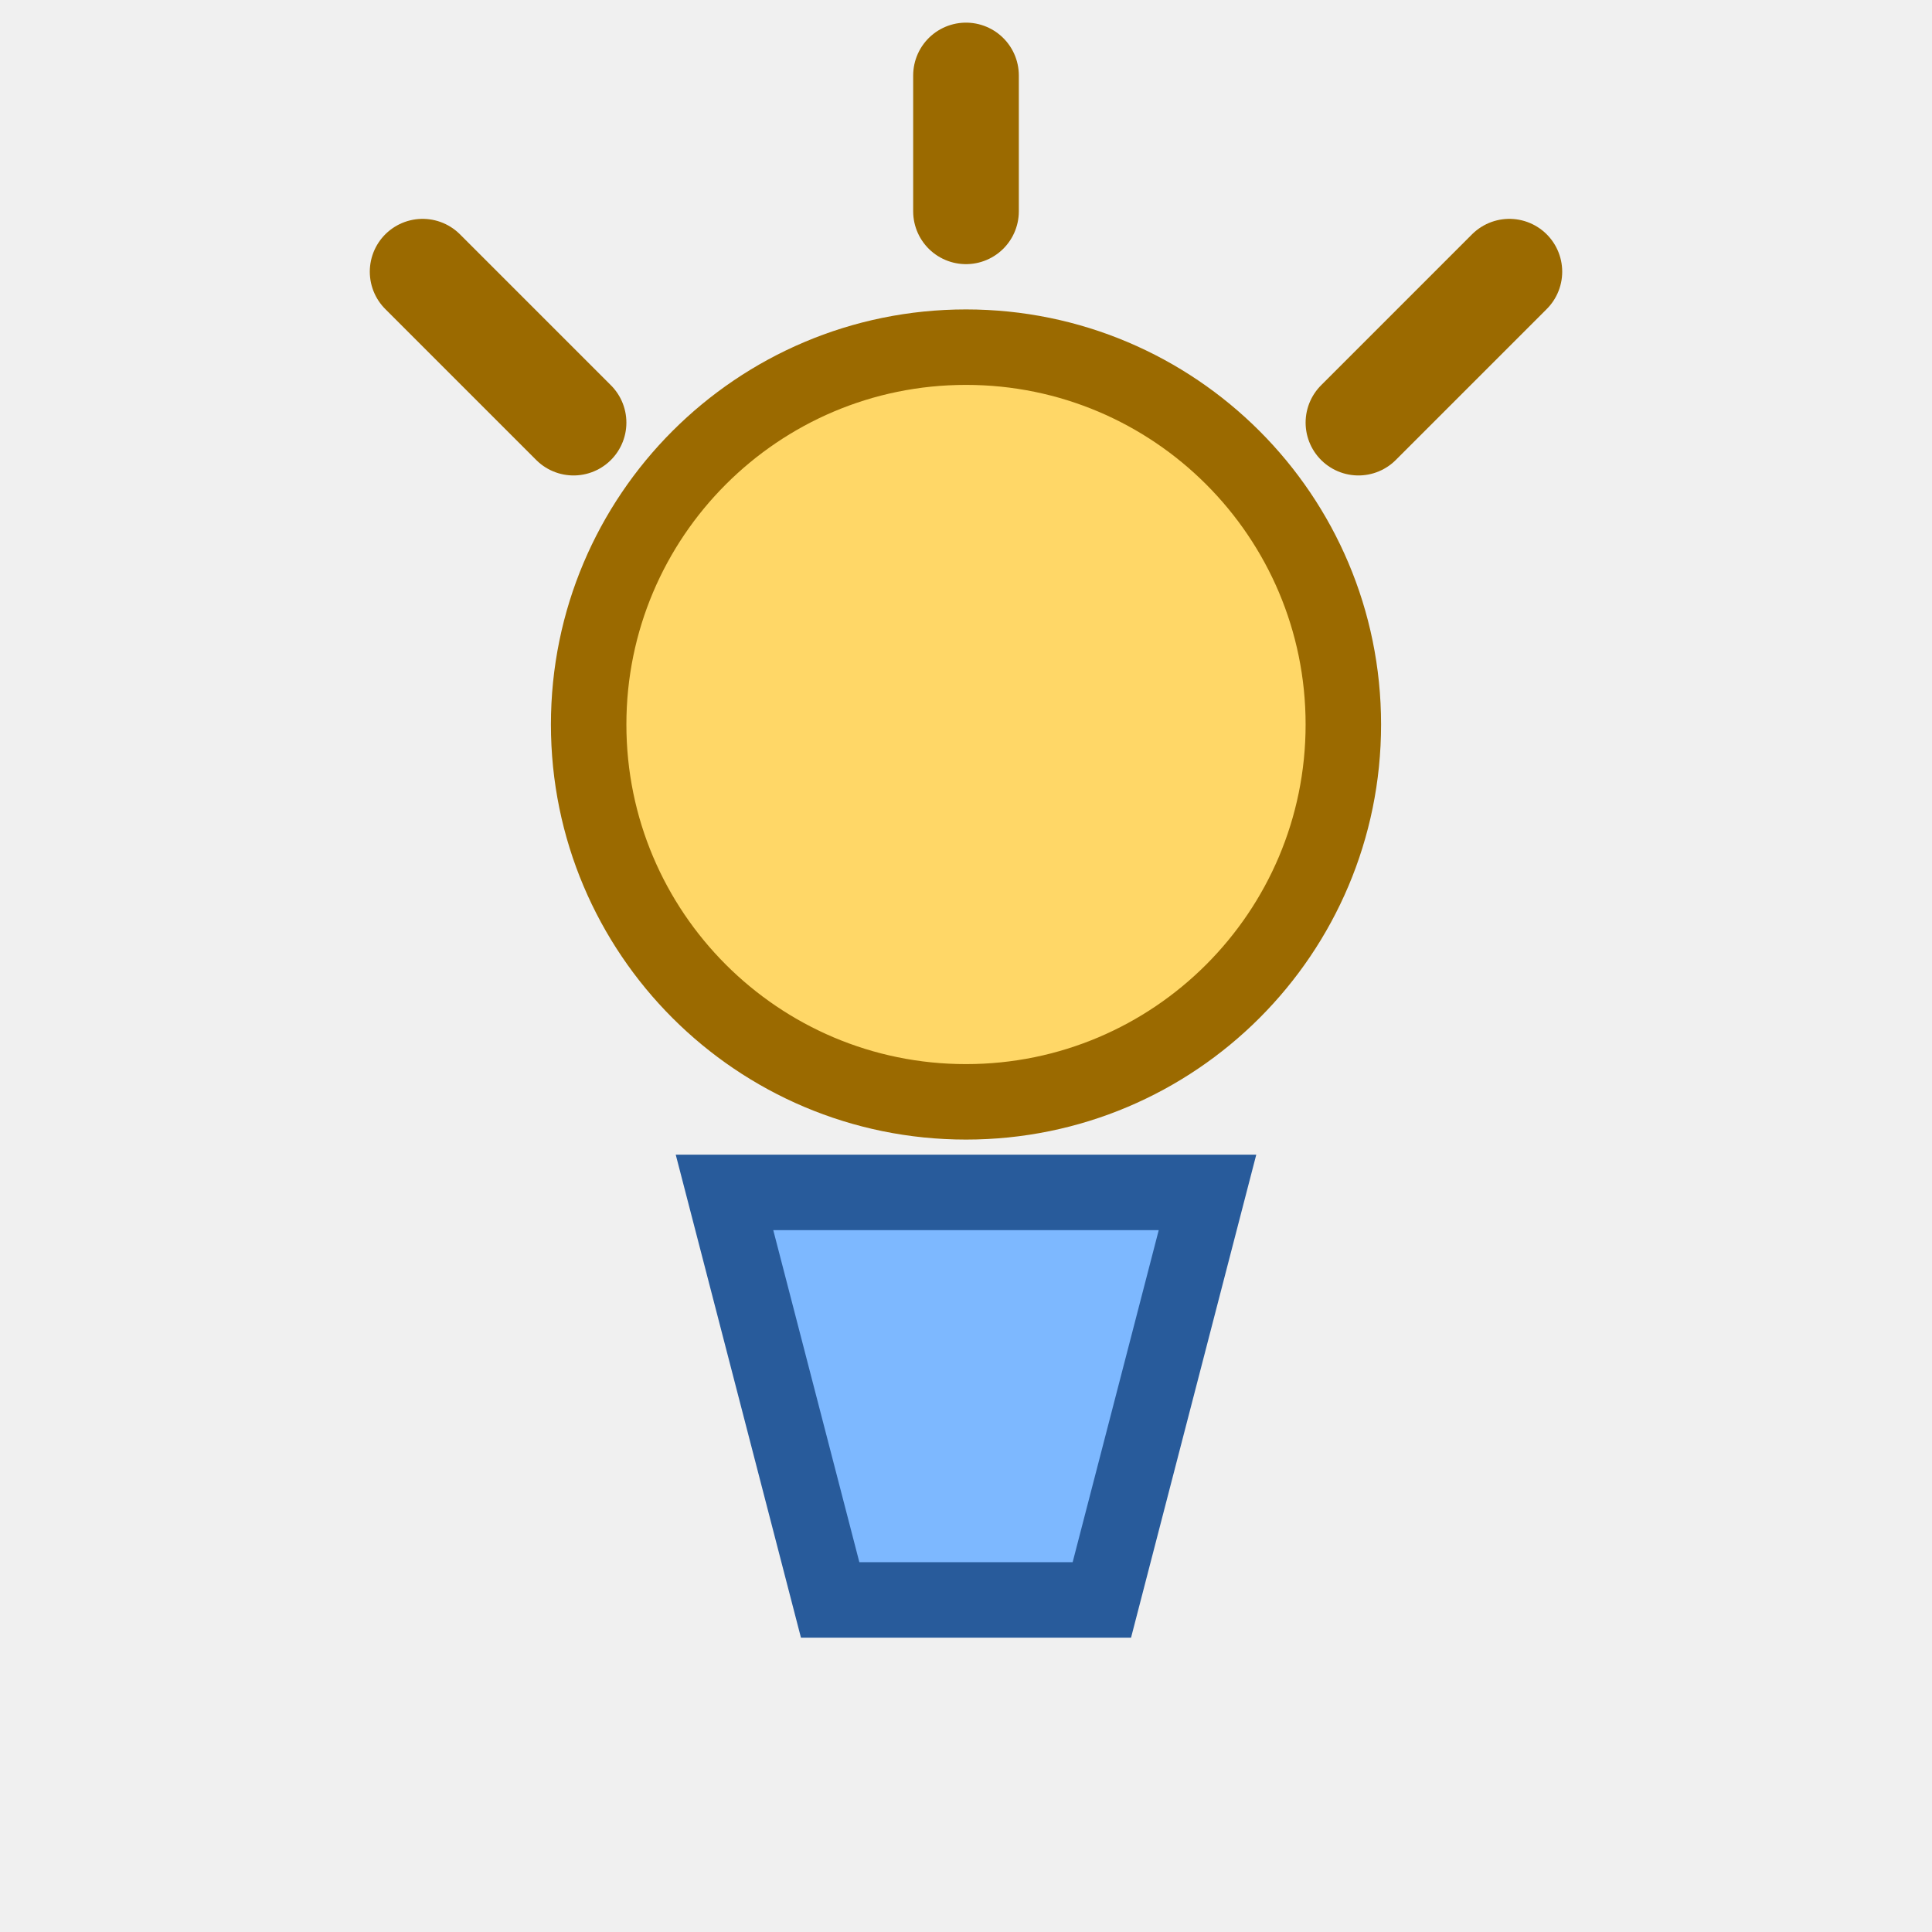
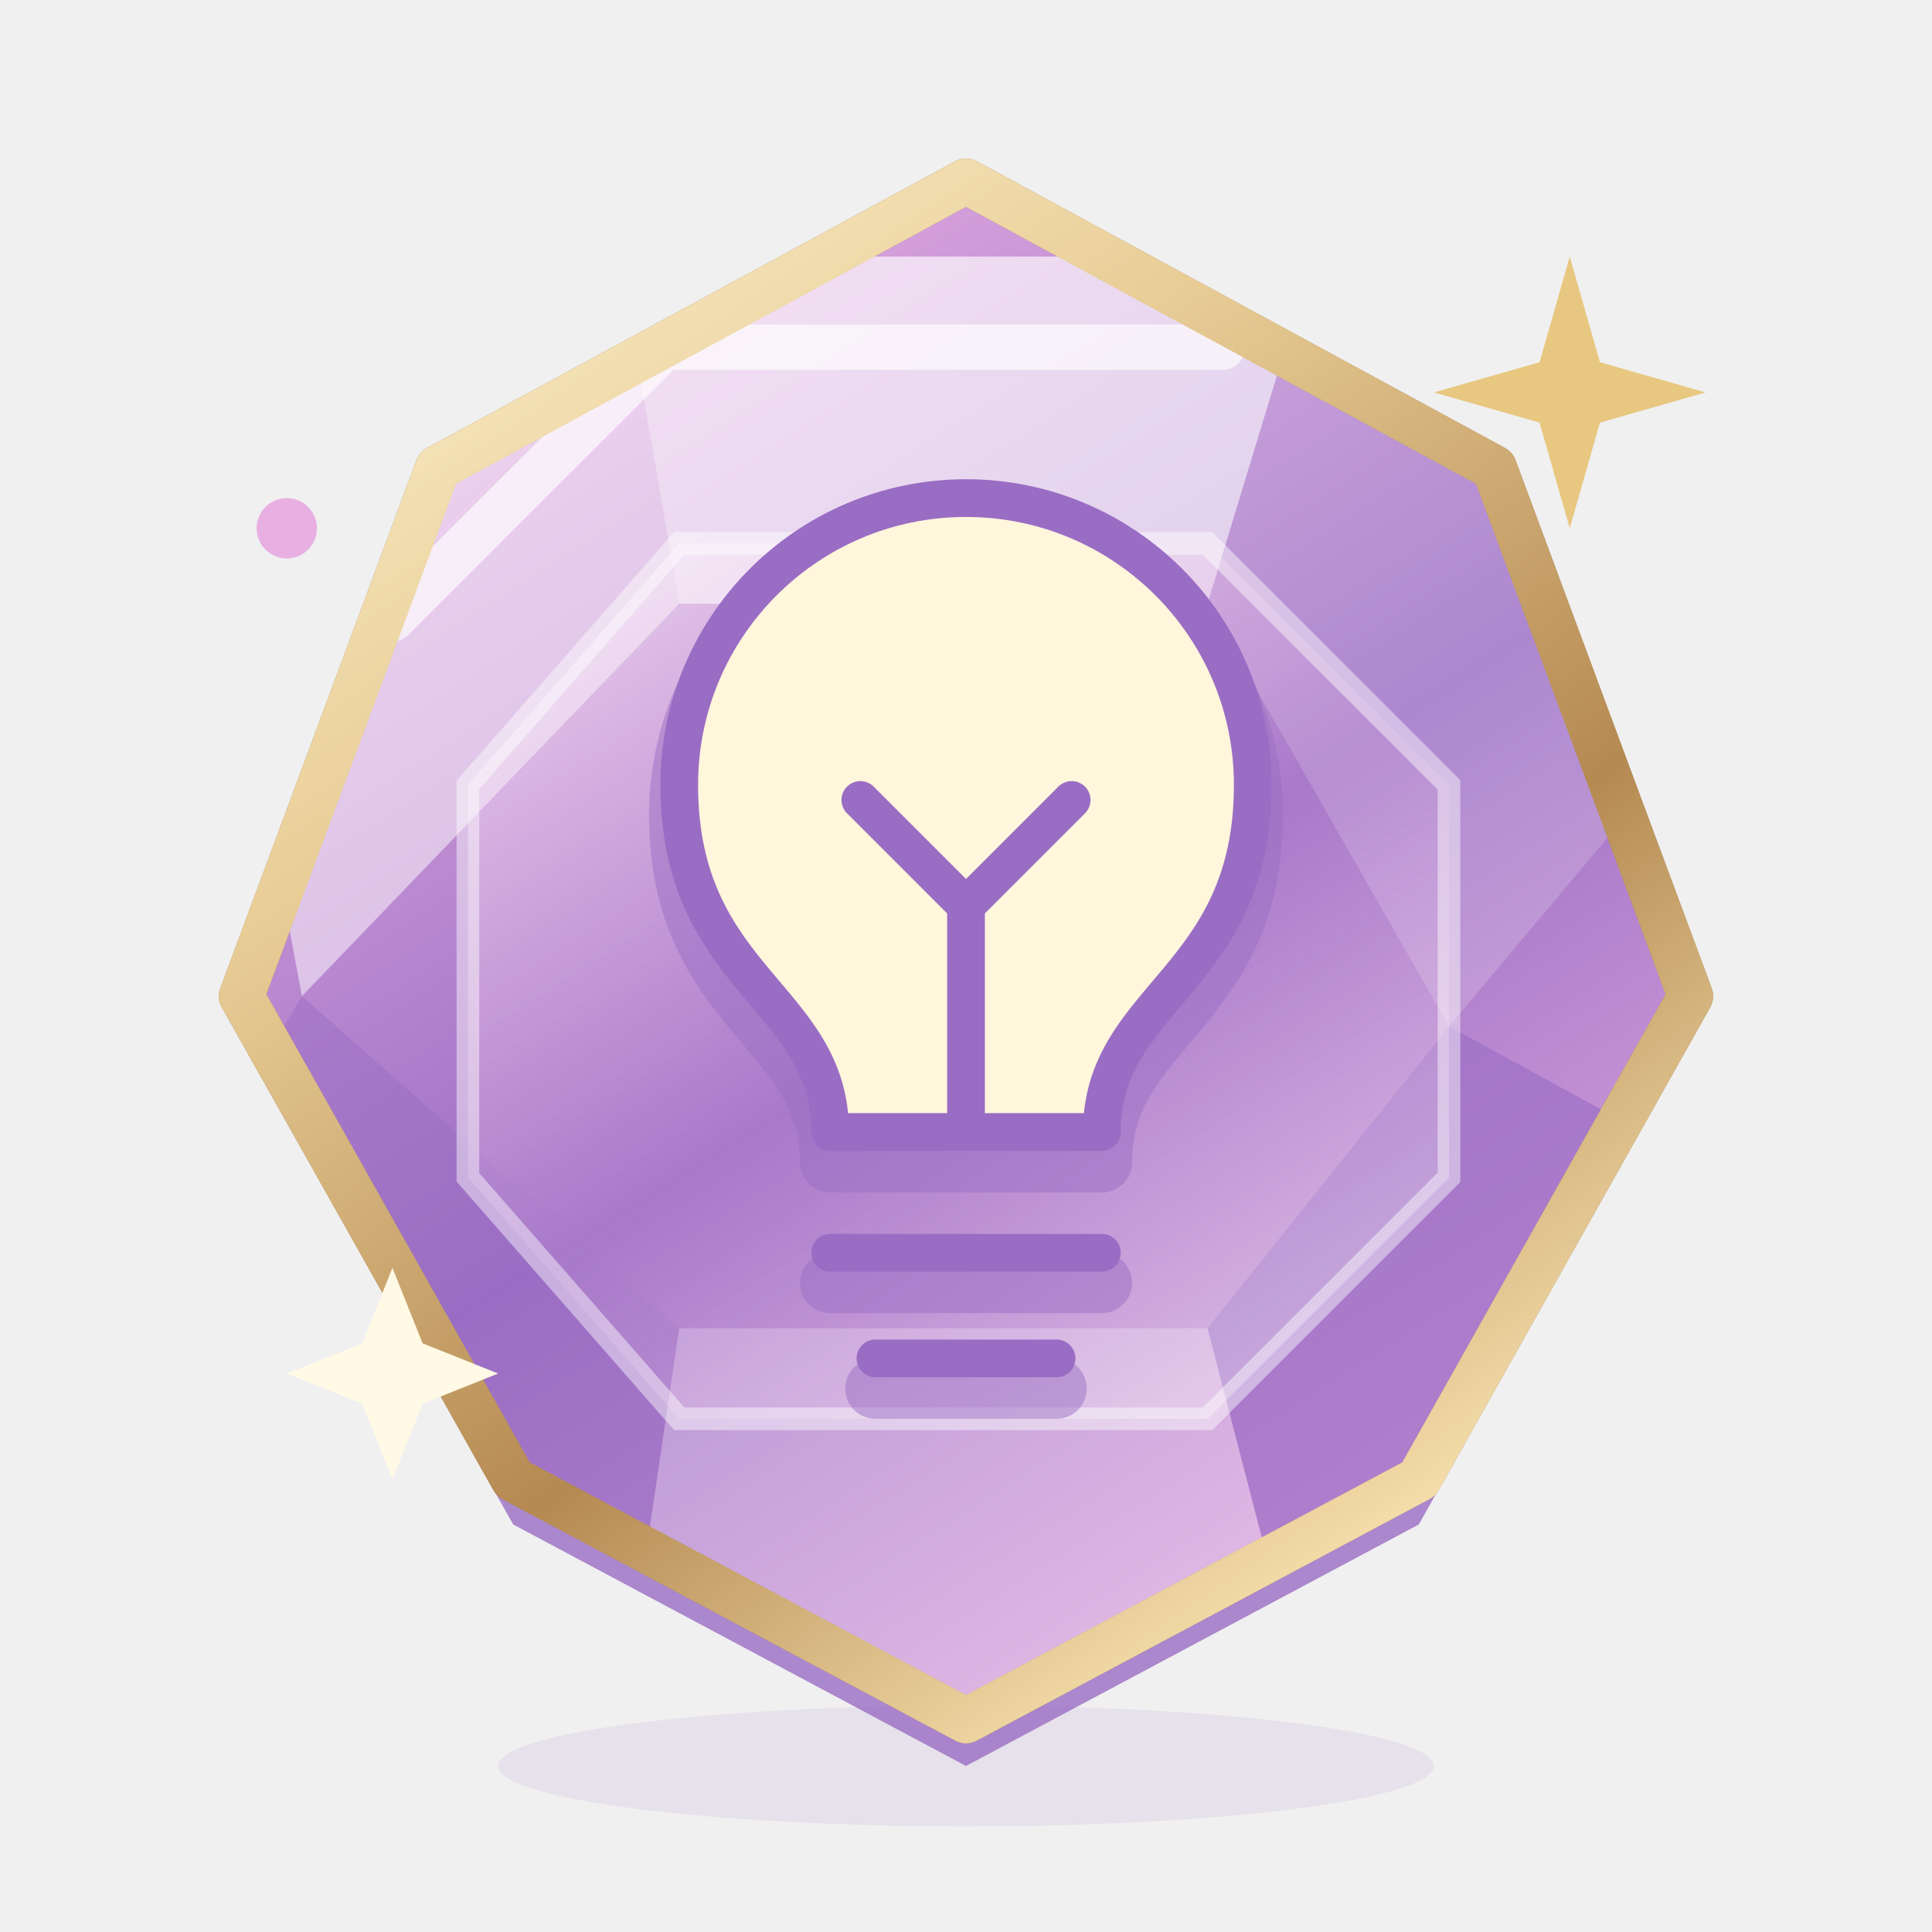
- <svg xmlns="http://www.w3.org/2000/svg" viewBox="0 0 128 128">
-   <circle cx="64" cy="48" r="25" fill="#ffd767" stroke="#9b6a00" stroke-width="5" />
-   <path d="M48 79h32l-7 27H55l-7-27Z" fill="#7db8ff" stroke="#285b9b" stroke-width="5" />
-   <path d="M38 28 28 18M90 28l10-10M64 14V5" stroke="#9b6a00" stroke-width="7" stroke-linecap="round" />
+ <svg xmlns="http://www.w3.org/2000/svg" viewBox="0 0 128 128" role="img" aria-label="창의 젬">
+   <defs>
+     <linearGradient id="stone" x1=".2" y1="0" x2=".8" y2="1" gradientUnits="objectBoundingBox">
+       <stop stop-color="#e8b0e2" />
+       <stop offset=".52" stop-color="#9a6dc4" />
+       <stop offset="1" stop-color="#e8b0e2" />
+     </linearGradient>
+     <linearGradient id="gold" x2=".65" y2="1">
+       <stop stop-color="#fff6d5" />
+       <stop offset=".35" stop-color="#e8cc95" />
+       <stop offset=".7" stop-color="#b58a52" />
+       <stop offset="1" stop-color="#f9e4b1" />
+     </linearGradient>
+     <linearGradient id="face" x2=".7" y2="1">
+       <stop stop-color="#fff" stop-opacity=".6" />
+       <stop offset=".6" stop-color="#e8b0e2" stop-opacity=".18" />
+       <stop offset="1" stop-color="#fff" stop-opacity=".32" />
+     </linearGradient>
+     <clipPath id="cut">
+       <path d="M64 12 99 31 112 66 94 98 64 114 34 98 16 66 29 31Z" />
+     </clipPath>
+   </defs>
+   <ellipse cx="64" cy="117" rx="31" ry="4" fill="#9a6dc4" opacity=".12" />
+   <path d="M64 12 99 31 112 66 94 98 64 114 34 98 16 66 29 31Z" transform="translate(0 3)" fill="#9a6dc4" opacity=".8" />
+   <path d="M64 12 99 31 112 66 94 98 64 114 34 98 16 66 29 31Z" fill="url(#stone)" stroke="#a07c53" stroke-width="3" stroke-linejoin="round" />
+   <g clip-path="url(#cut)">
+     <path d="M10 12 41 17 45 40 20 66Z" fill="#fff" opacity=".5" />
+     <path d="m41 17 46 0-7 23H45Z" fill="#fff" opacity=".65" />
+     <path d="m87 17 30 26-21 25-16-28Z" fill="#fff" opacity=".18" />
+     <path d="m96 68 22 12-31 35-7-27Z" fill="#9a6dc4" opacity=".65" />
+     <path d="m80 88 7 27H41l4-27Z" fill="#fff" opacity=".25" />
+     <path d="m20 66 25 22-4 27L10 83Z" fill="#9a6dc4" opacity=".5" />
+     <path d="M45 36H80L96 52V78L80 94H45L31 78V52Z" fill="url(#face)" stroke="#fff" stroke-opacity=".45" stroke-width="1.5" />
+     <path d="m26 41 18-18h37" fill="none" stroke="#fff" stroke-width="3" stroke-linecap="round" opacity=".65" />
+   </g>
+   <path d="M64 12 99 31 112 66 94 98 64 114 34 98 16 66 29 31Z" fill="none" stroke="url(#gold)" stroke-width="3" stroke-linejoin="round" />
+   <g transform="translate(0 2)" fill="#9a6dc4" stroke="#9a6dc4" stroke-width="4" stroke-linecap="round" stroke-linejoin="round" opacity=".5">
+     <path d="M55 75c0-9-10-10-10-23a19 19 0 0 1 38 0c0 13-10 14-10 23Zm0 8h18m-15 7h12" />
+     <path d="m57 53 7 7 7-7m-7 7v14" fill="none" />
+   </g>
+   <g fill="#fff6dc" stroke="#9a6dc4" stroke-width="2.5" stroke-linecap="round" stroke-linejoin="round">
+     <path d="M55 75c0-9-10-10-10-23a19 19 0 0 1 38 0c0 13-10 14-10 23Zm0 8h18m-15 7h12" />
+     <path d="m57 53 7 7 7-7m-7 7v14" fill="none" />
+   </g>
+   <path d="m104 17 2 7 7 2-7 2-2 7-2-7-7-2 7-2Z" fill="#e8c780" />
+   <path d="m26 84 2 5 5 2-5 2-2 5-2-5-5-2 5-2Z" fill="#fff9e6" />
+   <circle cx="19" cy="35" r="2" fill="#e8b0e2" />
</svg>
